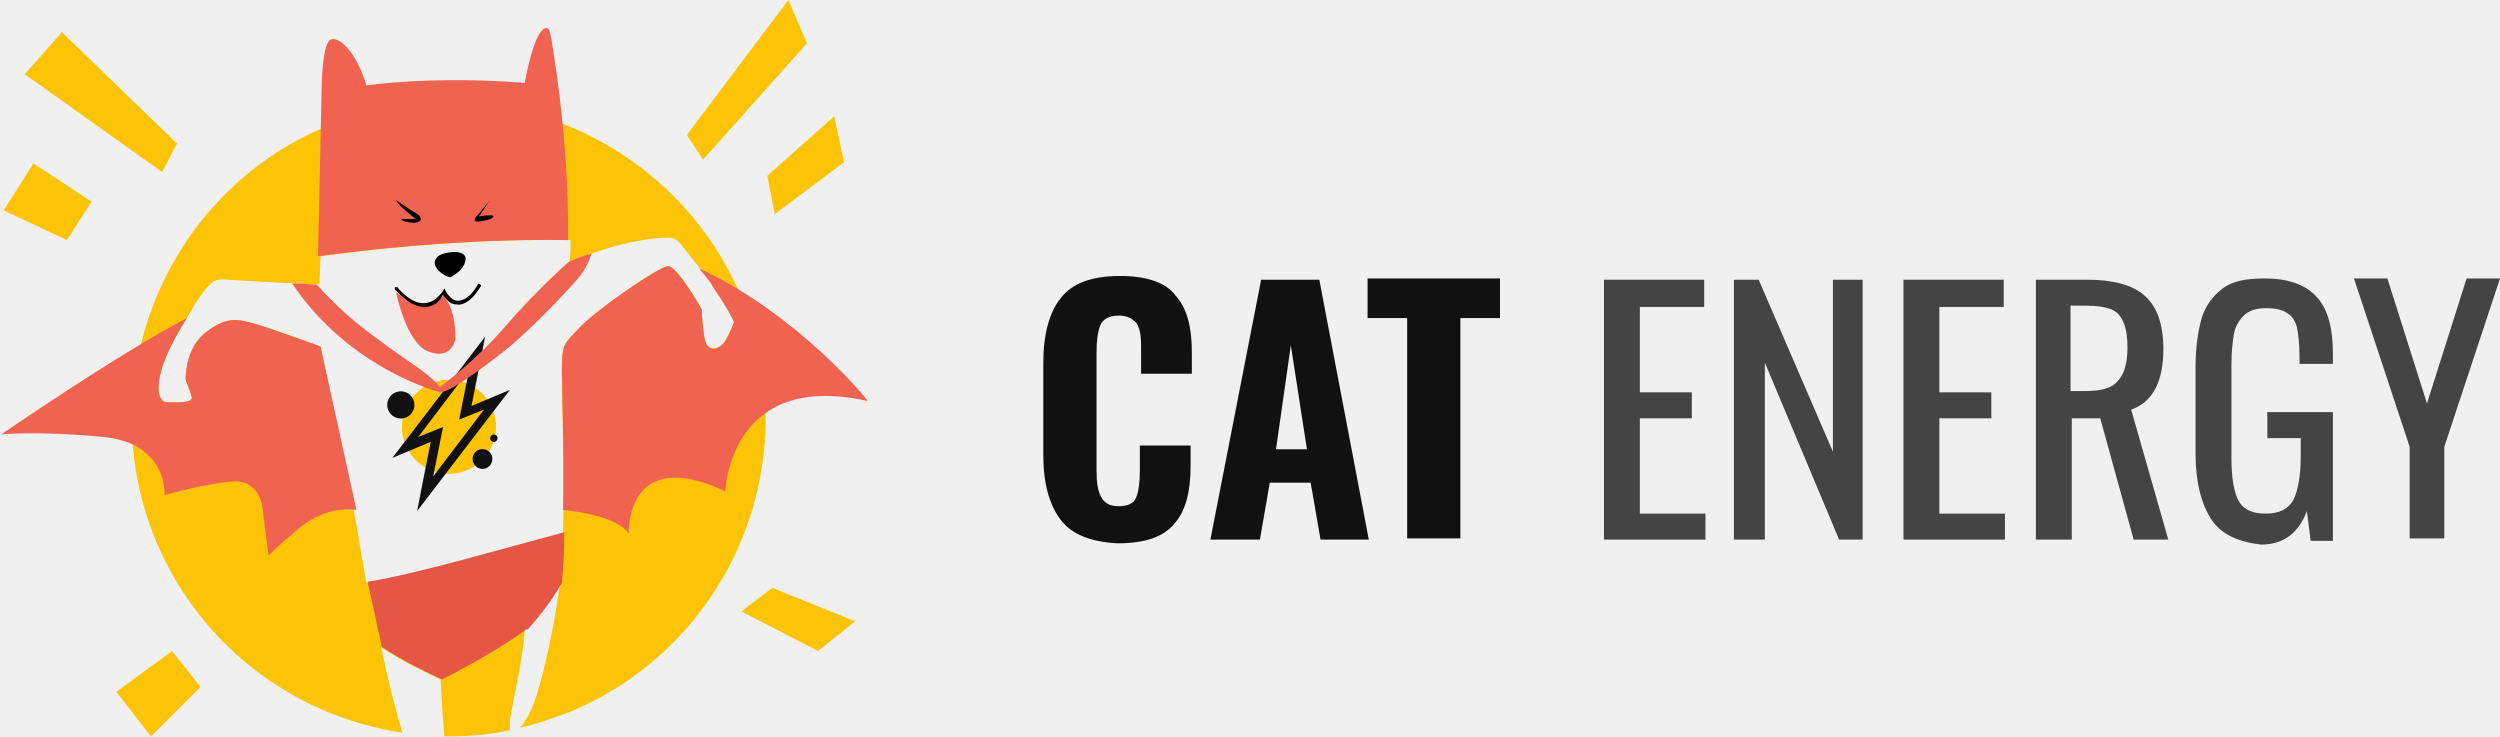
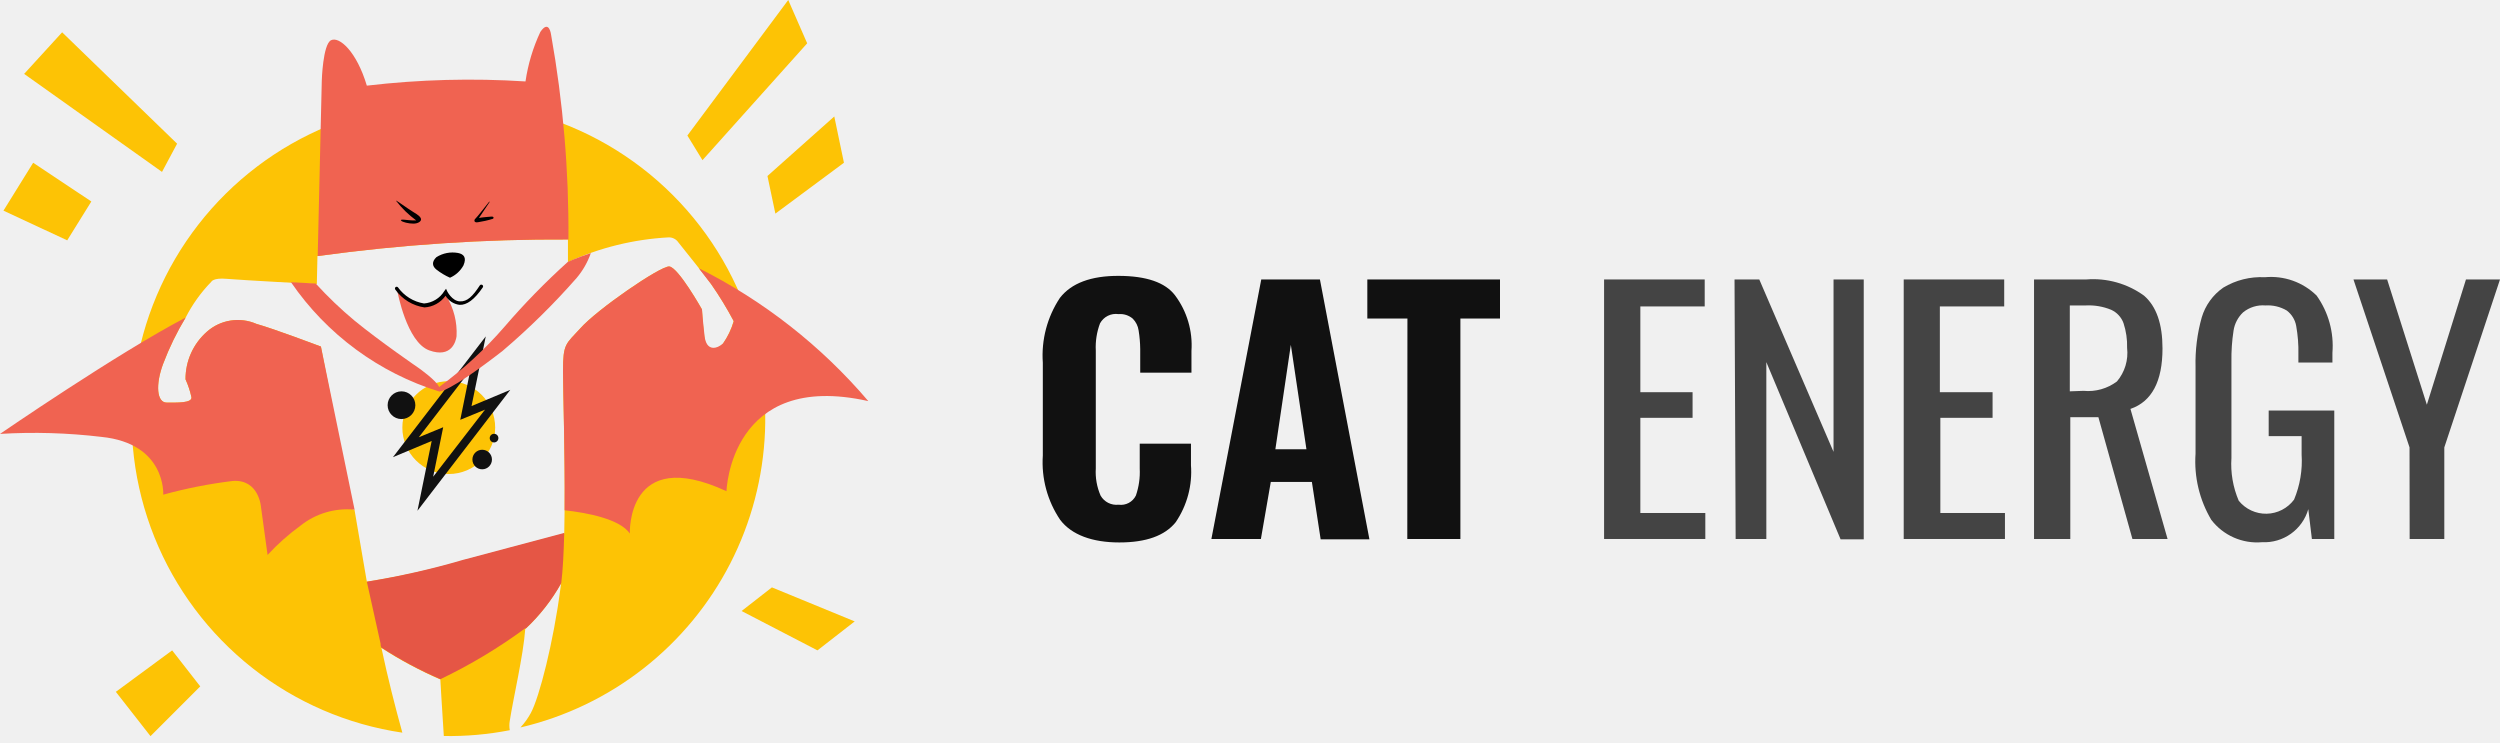
- <svg xmlns="http://www.w3.org/2000/svg" version="1.1" id="Layer_1" x="0px" y="0px" viewBox="0 0 202 59.5" style="enable-background:new 0 0 202 59.5;" xml:space="preserve">
-   <style type="text/css">
-     .st0 {
-       fill: #FDC305;
-     }
-     .st1 {
-       fill: #F06351;
-     }
-     .st2 {
-       fill: #E55645;
-     }
-     .st3 {
-       fill: #111111;
-     }
-     .st4 {
-       fill: #444444;
-     }
-   </style>
-   <path class="st0" d="M59.9,24c-5.5-13-20.5-19.2-33.5-13.8S7.2,30.7,12.6,43.7c3.6,8.6,11.3,14.2,19.9,15.5   c-0.6-2.1-1.2-4.4-1.7-6.9c1.5,1,3.1,1.8,4.8,2.6c0,0,0,0,0,0c0,0,0.1,2.2,0.3,4.6c1.8,0,3.6-0.1,5.3-0.5c0-0.2,0-0.4,0-0.8   c0.3-1.9,1.1-5.2,1.2-7.4c1.1-1.1,2.1-2.3,2.9-3.7c0,0,0,0,0,0c0,0.1,0,0.3-0.1,0.4c-0.6,4.3-1.7,8.8-2.4,10.1   c-0.2,0.4-0.5,0.9-0.8,1.2c1.4-0.3,2.7-0.8,4.1-1.3C59.2,52,65.3,37,59.9,24z M58.4,27.8c-0.4,0.4-1.3,0.7-1.5-0.6S56.7,25,56.7,25   s-1.9-3.4-2.7-3.5c-0.7,0-5.8,3.5-7.2,5c-1.2,1.3-1.4,1.2-1.4,3.5c0,1.7,0.2,8.2,0.1,13.1v0v0c0,0-2.2,0.6-8.1,2.2   c-6,1.6-7.8,1.8-7.8,1.8l-1-5.8c0,0,0,0,0,0c0,0,0,0,0,0c0,0,0,0,0,0c0,0,0,0,0,0c0,0,0,0,0,0c0,0,0,0,0,0L25.9,28   c0,0-3.8-1.4-5.2-1.8c-1.4-0.4-2.3-0.7-4,0.6c-1.8,1.3-1.7,3.9-1.7,3.9s0.4,1,0.5,1.4c0,0.5-1.2,0.4-2,0.4s-0.9-1.4-0.3-3.1   c0.6-1.7,1.9-3.7,1.9-3.7s1.2-2.3,2.1-2.9c0,0,0.1-0.3,1.3-0.2c1.1,0.1,7.3,0.4,7.3,0.4l0.1-2.3c6.7-0.9,13.5-1.4,20.2-1.3   c0,0.6,0,1.2-0.1,1.8c0,0,4.4-2,8.1-2c0,0,0.4,0,0.8,0.4c0.3,0.4,2.4,3,2.7,3.4c0.2,0.4,1.2,1.7,1.8,3C59.3,26,58.8,27.3,58.4,27.8z   " />
-   <path class="st1" d="M56.5,21.7c0.5,0.6,0.9,1.1,1,1.3c0.2,0.4,1.2,1.7,1.8,3c0,0-0.4,1.3-0.9,1.8s-1.3,0.7-1.5-0.6S56.7,25,56.7,25   s-1.9-3.4-2.7-3.5c-0.7,0-5.8,3.5-7.2,5c-1.2,1.3-1.4,1.2-1.4,3.5c0,1.5,0.2,6.6,0.1,11.2c1.8,0.2,4.5,0.7,5.3,1.9   c0,0-0.3-7.2,7.8-3.4c0,0,0.3-9.8,11.5-7.3C70.2,32.4,64.5,25.4,56.5,21.7z" />
-   <path class="st1" d="M45.9,19.4c0.1-8.5-1.4-16.5-1.4-16.5s-0.1-1.3-0.9-0.2c-0.7,1.1-1.2,4-1.2,4C35,6.1,29.6,6.9,29.6,6.9   c-0.8-2.7-2.2-4-2.9-3.7C26.1,3.5,26,6.5,26,6.5l-0.3,14.2C32.4,19.8,39.2,19.3,45.9,19.4z" />
-   <path class="st2" d="M45.4,47.1c0.1-1.1,0.2-2.5,0.2-4.1c0,0-2.2,0.6-8.1,2.2c-6,1.6-7.8,1.8-7.8,1.8l1.1,5c0,0.1,0,0.2,0.1,0.3   c1.5,1,3.1,1.8,4.8,2.6c4.4-2.2,6.9-4.1,6.9-4.1c0,0,0,0,0,0.1C43.6,49.8,44.6,48.5,45.4,47.1z" />
-   <path d="M32,16.2c0-0.1,1,0.7,1.4,0.9c0.4,0.2,0.6,0.4,0.6,0.6c0,0.2-0.3,0.3-0.6,0.3s-0.9-0.1-1-0.3c0,0,0.6,0,0.9,0h0.3   C33.7,17.8,32.3,16.7,32,16.2z" />
-   <path d="M39.5,16.3c0,0-1.1,1.3-1.1,1.3c0,0.1-0.2,0.3,0.2,0.3c0.4,0,1.1-0.2,1.2-0.3c0.1-0.1,0.1-0.2-0.1-0.2c-0.2,0-0.7,0-1,0.1   L39.5,16.3C39.6,16.3,39.6,16.2,39.5,16.3z" />
-   <path d="M36.4,22.4c0,0,0.8-0.4,1.1-1c0.3-0.7,0-0.9-0.4-1s-1.3,0-1.7,0.3c-0.4,0.4-0.3,0.7-0.1,1C35.5,22,36.1,22.4,36.4,22.4z" />
-   <path class="st1" d="M35.9,23.7c0,0-0.2,0.4-0.5,0.6c-0.2,0.2-0.6,0.4-1,0.4c-0.6,0-1.1-0.2-1.5-0.4c-0.2-0.1-0.4-0.3-0.5-0.4   c-0.2-0.2-0.4-0.3-0.4-0.3s0.8,4.1,2.6,4.8c1.8,0.7,2.2-0.8,2.2-1.1c0-0.3,0-2.1-0.8-3.2C36.1,23.6,36,23.8,35.9,23.7z" />
-   <g>
-     <path d="M34.3,24.8C34.3,24.8,34.3,24.8,34.3,24.8c-1.3,0-2.3-1.4-2.4-1.4c0-0.1,0-0.2,0-0.2c0.1,0,0.2,0,0.2,0c0,0,1,1.3,2.1,1.3     c0,0,0,0,0,0c0.6,0,1.1-0.3,1.6-1l0.1-0.2l0.1,0.2c0,0,0.4,0.8,1,0.8c0.5,0,1.1-0.4,1.6-1.3c0-0.1,0.1-0.1,0.2,0     c0.1,0,0.1,0.1,0,0.2c-0.6,1-1.3,1.5-1.9,1.4c-0.6,0-0.9-0.5-1.1-0.8C35.5,24.5,34.9,24.8,34.3,24.8z" />
+ <svg xmlns="http://www.w3.org/2000/svg" width="202" height="60" viewBox="0 0 202 60" fill="none">
+   <g clip-path="url(#clip0)">
+     <path d="M59.88 24C58.156 19.869 55.38 16.263 51.828 13.54C48.276 10.817 44.072 9.072 39.636 8.479C35.2 7.887 30.685 8.467 26.543 10.163C22.401 11.859 18.776 14.61 16.028 18.144C13.281 21.677 11.508 25.869 10.885 30.301C10.262 34.733 10.812 39.251 12.479 43.405C14.147 47.558 16.874 51.202 20.388 53.974C23.903 56.745 28.082 58.547 32.51 59.2C31.93 57.11 31.34 54.8 30.82 52.35C32.333 53.331 33.925 54.184 35.58 54.9C35.58 54.9 35.7 57.06 35.86 59.47C37.648 59.501 39.435 59.343 41.19 59C41.145 58.749 41.145 58.491 41.19 58.24C41.48 56.37 42.28 53 42.44 50.83C43.593 49.751 44.572 48.5 45.34 47.12L45.28 47.56C44.73 51.82 43.58 56.37 42.88 57.63C42.653 58.047 42.374 58.434 42.05 58.78C45.67 57.931 49.062 56.305 51.99 54.014C54.919 51.723 57.315 48.823 59.011 45.515C60.707 42.206 61.663 38.568 61.813 34.853C61.963 31.138 61.304 27.435 59.88 24ZM58.41 27.79C57.97 28.22 57.06 28.51 56.91 27.21C56.76 25.91 56.72 25 56.72 25C56.72 25 54.79 21.57 54.07 21.53C53.35 21.49 48.24 25 46.89 26.53C45.72 27.82 45.49 27.73 45.49 30C45.49 31.71 45.71 38.17 45.59 43.11L37.44 45.28C34.878 46.015 32.273 46.59 29.64 47L28.64 41.17H28.5L25.93 28C25.93 28 22.12 26.56 20.72 26.17C20.063 25.882 19.337 25.789 18.628 25.901C17.919 26.012 17.257 26.324 16.72 26.8C16.172 27.28 15.734 27.872 15.435 28.536C15.137 29.201 14.985 29.922 14.99 30.65C15.201 31.115 15.362 31.601 15.47 32.1C15.52 32.58 14.27 32.53 13.47 32.53C12.67 32.53 12.55 31.09 13.18 29.4C13.672 28.101 14.281 26.849 15 25.66C15.541 24.598 16.239 23.624 17.07 22.77C17.07 22.77 17.21 22.43 18.32 22.53C19.43 22.63 25.6 22.96 25.6 22.96L25.65 20.69C32.356 19.764 39.12 19.316 45.89 19.35C45.89 19.96 45.89 20.57 45.89 21.18C48.454 20.01 51.215 19.331 54.03 19.18C54.181 19.176 54.33 19.21 54.464 19.278C54.599 19.346 54.714 19.446 54.8 19.57C55.14 20 57.21 22.57 57.45 22.94C58.122 23.901 58.733 24.903 59.28 25.94C59.093 26.597 58.799 27.218 58.41 27.78V27.79Z" fill="#FDC305" />
+     <path d="M56.46 21.67C56.93 22.27 57.34 22.8 57.46 22.96C58.132 23.921 58.743 24.923 59.29 25.96C59.1 26.595 58.809 27.196 58.43 27.74C57.99 28.17 57.08 28.46 56.93 27.16C56.78 25.86 56.72 25 56.72 25C56.72 25 54.79 21.57 54.07 21.53C53.35 21.49 48.24 25 46.89 26.53C45.72 27.82 45.49 27.73 45.49 30C45.49 31.5 45.66 36.65 45.62 41.23C47.43 41.43 50.09 41.93 50.89 43.11C50.89 43.11 50.6 35.93 58.7 39.69C58.7 39.69 58.98 29.9 70.16 32.41C66.359 27.948 61.7 24.296 56.46 21.67Z" fill="#F06351" />
+     <path d="M45.93 19.35C45.971 13.809 45.502 8.275 44.53 2.82C44.53 2.82 44.38 1.52 43.66 2.58C43.066 3.847 42.662 5.195 42.46 6.58C38.185 6.306 33.894 6.42 29.64 6.92C28.82 4.17 27.42 2.92 26.75 3.25C26.08 3.58 26 6.53 26 6.53L25.67 20.69C32.383 19.763 39.154 19.315 45.93 19.35Z" fill="#F06351" />
+     <path d="M45.35 47.12C45.48 46.05 45.55 44.63 45.59 43.06L37.44 45.23C34.88 45.982 32.274 46.573 29.64 47L30.75 52C30.75 52.11 30.75 52.22 30.82 52.33C32.333 53.311 33.925 54.164 35.58 54.88C37.999 53.724 40.302 52.341 42.46 50.75V50.81C43.608 49.737 44.583 48.492 45.35 47.12Z" fill="#E55645" />
+     <path d="M32 16.22C31.95 16.12 33 16.9 33.41 17.14C33.82 17.38 34.02 17.56 34.02 17.73C34.02 17.9 33.76 18.07 33.4 18.07C33.04 18.07 32.48 17.95 32.4 17.81C32.32 17.67 33 17.81 33.34 17.81H33.63C33.014 17.36 32.466 16.824 32 16.22Z" fill="black" />
+     <path d="M39.5 16.33C39.5 16.33 38.5 17.61 38.41 17.67C38.32 17.73 38.24 18.01 38.6 17.96C39.013 17.898 39.421 17.805 39.82 17.68C39.93 17.62 39.89 17.48 39.7 17.5C39.51 17.52 39.02 17.55 38.7 17.61L39.55 16.34C39.55 16.34 39.58 16.22 39.5 16.33Z" fill="black" />
+     <path d="M36.36 22.44C36.824 22.236 37.207 21.884 37.45 21.44C37.73 20.78 37.45 20.53 37.01 20.44C36.405 20.33 35.78 20.451 35.26 20.78C34.87 21.15 34.92 21.51 35.26 21.78C35.598 22.045 35.967 22.267 36.36 22.44Z" fill="black" />
+     <path d="M36 23.7C35.885 23.927 35.729 24.13 35.54 24.3C35.255 24.529 34.905 24.662 34.54 24.68C33.989 24.734 33.439 24.577 33 24.24C32.798 24.122 32.619 23.97 32.47 23.79C32.37 23.681 32.247 23.596 32.11 23.54C32.11 23.54 32.86 27.65 34.68 28.31C36.5 28.97 36.84 27.55 36.89 27.17C36.951 26.032 36.665 24.902 36.07 23.93C36.07 23.63 36.05 23.83 36 23.7Z" fill="#F06351" />
+     <path d="M34.3 24.84C33.832 24.773 33.383 24.611 32.979 24.366C32.575 24.12 32.225 23.795 31.95 23.41C31.925 23.383 31.912 23.347 31.912 23.31C31.912 23.273 31.925 23.238 31.95 23.21C31.963 23.197 31.979 23.186 31.996 23.179C32.013 23.172 32.031 23.168 32.05 23.168C32.069 23.168 32.087 23.172 32.104 23.179C32.121 23.186 32.137 23.197 32.15 23.21C32.398 23.557 32.712 23.852 33.074 24.077C33.436 24.302 33.839 24.452 34.26 24.52C34.593 24.495 34.915 24.391 35.2 24.217C35.486 24.044 35.725 23.805 35.9 23.52L36.04 23.33L36.14 23.55C36.14 23.55 36.52 24.31 37.14 24.35C37.76 24.39 38.2 23.93 38.77 23.06C38.791 23.028 38.824 23.006 38.862 22.999C38.899 22.991 38.938 22.999 38.97 23.02C39.002 23.041 39.024 23.074 39.032 23.112C39.039 23.149 39.031 23.188 39.01 23.22C38.343 24.2 37.713 24.67 37.12 24.63C36.891 24.6 36.671 24.518 36.477 24.392C36.283 24.266 36.12 24.098 36 23.9C35.804 24.173 35.55 24.399 35.256 24.562C34.962 24.725 34.636 24.82 34.3 24.84Z" fill="black" />
+     <path d="M36.26 38.3C38.331 38.3 40.01 36.621 40.01 34.55C40.01 32.479 38.331 30.8 36.26 30.8C34.189 30.8 32.51 32.479 32.51 34.55C32.51 36.621 34.189 38.3 36.26 38.3Z" fill="#FDC305" />
+     <path d="M41.23 31.5L38.1 32.81L39.25 27.18L31.75 36.94L34.88 35.63L33.73 41.27L41.23 31.5ZM33.84 35.33L38 29.92L37.19 33.92L39.19 33.1L35 38.52L35.81 34.52L33.84 35.33Z" fill="#111111" />
+     <path d="M32.44 33.86C33.059 33.86 33.56 33.359 33.56 32.74C33.56 32.121 33.059 31.62 32.44 31.62C31.821 31.62 31.32 32.121 31.32 32.74C31.32 33.359 31.821 33.86 32.44 33.86Z" fill="#111111" />
+     <path d="M38.96 37.92C39.396 37.92 39.75 37.566 39.75 37.13C39.75 36.694 39.396 36.34 38.96 36.34C38.524 36.34 38.17 36.694 38.17 37.13C38.17 37.566 38.524 37.92 38.96 37.92Z" fill="#111111" />
+     <path d="M39.92 35.75C40.113 35.75 40.27 35.593 40.27 35.4C40.27 35.207 40.113 35.05 39.92 35.05C39.727 35.05 39.57 35.207 39.57 35.4C39.57 35.593 39.727 35.75 39.92 35.75Z" fill="#111111" />
+     <path d="M45.88 21.16C44.075 22.787 42.375 24.527 40.79 26.37C39.211 28.199 37.43 29.843 35.48 31.27C35.26 30.74 33.85 29.75 33.85 29.75C33.85 29.75 30.71 27.6 28.65 25.91C27.536 24.983 26.487 23.98 25.51 22.91L23.51 22.8C26.397 27.017 30.627 30.133 35.51 31.64C36.37 31.5 38.79 29.77 40.6 28.36C42.741 26.539 44.747 24.564 46.6 22.45C47.098 21.858 47.484 21.18 47.74 20.45C46.6 20.83 45.88 21.16 45.88 21.16Z" fill="#F06351" />
+     <path d="M65.22 3.5L56.76 12.94L55.54 10.95L63.69 0L65.22 3.5Z" fill="#FDC305" />
+     <path d="M62.65 17.26L68.19 13.15L67.41 9.41L62.01 14.22L62.65 17.26Z" fill="#FDC305" />
+     <path d="M59.92 49.37L66.05 52.55L69.06 50.21L62.37 47.46L59.92 49.37Z" fill="#FDC305" />
+     <path d="M1.95 5.97L5.02 2.61L14.31 11.61L13.09 13.89L1.95 5.97Z" fill="#FDC305" />
+     <path d="M7.38 16.28L2.68 13.15L0.28 17.02L5.43 19.42L7.38 16.28Z" fill="#FDC305" />
+     <path d="M13.91 52.55L9.36 55.9L12.16 59.48L16.18 55.46L13.91 52.55Z" fill="#FDC305" />
+     <path d="M25.93 28C25.93 28 22.12 26.56 20.72 26.17C20.063 25.882 19.337 25.789 18.628 25.901C17.919 26.012 17.257 26.324 16.72 26.8C16.172 27.28 15.734 27.872 15.435 28.536C15.137 29.201 14.985 29.922 14.99 30.65C15.201 31.115 15.362 31.601 15.47 32.1C15.52 32.58 14.27 32.53 13.47 32.53C12.67 32.53 12.55 31.09 13.18 29.4C13.671 28.101 14.281 26.849 15 25.66C9.55 28.5 0 35.06 0 35.06C2.732 34.895 5.473 34.976 8.19 35.3C13.44 35.83 13.19 39.97 13.19 39.97C15.037 39.461 16.918 39.09 18.82 38.86C20.94 38.72 21.09 40.98 21.09 40.98L21.62 44.84C22.425 43.969 23.312 43.179 24.27 42.48C25.505 41.492 27.076 41.025 28.65 41.18L25.93 28Z" fill="#F06351" />
+     <path d="M85.66 42C84.63 40.474 84.137 38.648 84.26 36.81V29.31C84.13 27.459 84.615 25.617 85.64 24.07C86.567 22.877 88.15 22.283 90.39 22.29C92.63 22.297 94.147 22.82 94.94 23.86C95.907 25.149 96.379 26.742 96.27 28.35V30.11H92.13V28.2C92.124 27.697 92.081 27.196 92 26.7C91.95 26.341 91.785 26.008 91.53 25.75C91.373 25.615 91.19 25.513 90.992 25.449C90.795 25.386 90.587 25.362 90.38 25.38C90.083 25.336 89.78 25.384 89.511 25.518C89.243 25.652 89.023 25.866 88.88 26.13C88.617 26.832 88.501 27.581 88.54 28.33V37.85C88.494 38.604 88.628 39.358 88.93 40.05C89.074 40.3 89.288 40.502 89.546 40.632C89.803 40.761 90.093 40.813 90.38 40.78C90.662 40.82 90.948 40.77 91.2 40.637C91.451 40.504 91.654 40.295 91.78 40.04C92.022 39.336 92.127 38.593 92.09 37.85V35.85H96.23V37.58C96.352 39.211 95.918 40.836 95 42.19C94.12 43.29 92.6 43.83 90.44 43.83C88.28 43.83 86.59 43.23 85.66 42Z" fill="#111111" />
+     <path d="M101.91 22.58H106.65L110.65 43.58H106.71L106 38.94H102.68L101.88 43.55H97.88L101.91 22.58ZM105.56 36.3L104.3 27.86L103.05 36.3H105.56Z" fill="#111111" />
+     <path d="M113.72 25.74H110.48V22.58H121.2V25.74H118V43.55H113.71L113.72 25.74Z" fill="#111111" />
+     <path d="M129.61 22.58H137.74V24.76H132.54V31.69H136.76V33.76H132.54V41.45H137.79V43.55H129.61V22.58Z" fill="#444444" />
+     <path d="M140.15 22.58H142.15L148.15 36.51V22.58H150.59V43.58H148.72L142.72 29.26V43.55H140.24L140.15 22.58Z" fill="#444444" />
+     <path d="M153.82 22.58H161.94V24.76H156.74V31.69H161V33.76H156.78V41.45H162V43.55H153.82V22.58Z" fill="#444444" />
+     <path d="M164.35 22.58H168.57C170.233 22.446 171.889 22.911 173.24 23.89C174.24 24.76 174.73 26.18 174.73 28.15C174.73 30.817 173.867 32.447 172.14 33.04L175.14 43.55H172.3L169.55 33.71H167.28V43.55H164.35V22.58ZM168.35 31.58C169.313 31.673 170.277 31.402 171.05 30.82C171.364 30.448 171.599 30.016 171.74 29.55C171.881 29.084 171.925 28.594 171.87 28.11C171.89 27.432 171.792 26.755 171.58 26.11C171.494 25.872 171.361 25.654 171.189 25.469C171.018 25.283 170.81 25.134 170.58 25.03C169.931 24.764 169.231 24.644 168.53 24.68H167.24V31.62L168.35 31.58Z" fill="#444444" />
+     <path d="M178.67 42C177.714 40.387 177.271 38.521 177.4 36.65V29.65C177.366 28.299 177.534 26.951 177.9 25.65C178.189 24.672 178.803 23.822 179.64 23.24C180.651 22.631 181.821 22.338 183 22.4C183.762 22.328 184.532 22.422 185.254 22.678C185.976 22.934 186.633 23.344 187.18 23.88C188.139 25.224 188.593 26.864 188.46 28.51V29.29H185.71V28.64C185.729 27.863 185.668 27.085 185.53 26.32C185.439 25.83 185.168 25.391 184.77 25.09C184.251 24.784 183.652 24.641 183.05 24.68C182.397 24.624 181.748 24.825 181.24 25.24C180.825 25.634 180.554 26.154 180.47 26.72C180.343 27.544 180.286 28.377 180.3 29.21V37C180.221 38.184 180.423 39.37 180.89 40.46C181.161 40.795 181.506 41.064 181.897 41.246C182.288 41.428 182.716 41.518 183.147 41.509C183.578 41.501 184.002 41.394 184.386 41.196C184.769 40.999 185.102 40.716 185.36 40.37C185.842 39.217 186.051 37.967 185.97 36.72V35.24H183.31V33.17H188.61V43.55H186.8L186.51 41.14C186.281 41.941 185.788 42.64 185.11 43.125C184.433 43.61 183.612 43.851 182.78 43.81C181.998 43.879 181.211 43.749 180.493 43.433C179.774 43.116 179.147 42.623 178.67 42Z" fill="#444444" />
+     <path d="M194.69 36.15L190.16 22.58H192.88L196.09 32.7L199.25 22.58H202L197.5 36.15V43.55H194.7L194.69 36.15Z" fill="#444444" />
  </g>
-   <ellipse transform="matrix(0.9227 -0.3855 0.3855 0.9227 -10.5155 16.6462)" class="st0" cx="36.3" cy="34.5" rx="3.8" ry="3.8" />
-   <path class="st3" d="M41.2,31.5l-3.1,1.3l1.1-5.6l-7.5,9.8l3.1-1.3l-1.1,5.6L41.2,31.5z M33.8,35.3l4.1-5.4l-0.8,4l2-0.8L35,38.5   l0.8-4L33.8,35.3z" />
-   <ellipse transform="matrix(0.9227 -0.3855 0.3855 0.9227 -10.1149 15.0347)" class="st3" cx="32.4" cy="32.7" rx="1.1" ry="1.1" />
-   <ellipse transform="matrix(0.9227 -0.3855 0.3855 0.9227 -11.304 17.8881)" class="st3" cx="39" cy="37.1" rx="0.8" ry="0.8" />
-   <ellipse transform="matrix(0.9227 -0.3855 0.3855 0.9227 -10.5603 18.1253)" class="st3" cx="39.9" cy="35.4" rx="0.3" ry="0.3" />
-   <path class="st1" d="M45.9,21.2c0,0-2.6,2.3-5.1,5.2s-5.3,4.9-5.3,4.9c-0.2-0.5-1.6-1.5-1.6-1.5s-3.1-2.1-5.2-3.8   c-1.2-1-2.4-2.2-3.1-3c-0.3,0-1.1-0.1-2-0.1c4.7,7,12,8.8,12,8.8c0.9-0.1,3.3-1.9,5.1-3.3c1.8-1.4,4.8-4.5,6-5.9   c0.6-0.7,0.9-1.4,1.1-2C46.6,20.8,45.9,21.2,45.9,21.2z" />
-   <polygon class="st0" points="65.2,3.5 56.8,12.9 55.5,10.9 63.7,0 " />
-   <polygon class="st0" points="62.6,17.3 68.2,13.1 67.4,9.4 62,14.2 " />
-   <polygon class="st0" points="59.9,49.4 66.1,52.6 69.1,50.2 62.4,47.5 " />
-   <polygon class="st0" points="2,6 5,2.6 14.3,11.6 13.1,13.9 " />
-   <polygon class="st0" points="7.4,16.3 2.7,13.2 0.3,17 5.4,19.4 " />
-   <polygon class="st0" points="13.9,52.6 9.4,55.9 12.2,59.5 16.2,55.5 " />
-   <path class="st1" d="M25.9,28c0,0-3.8-1.4-5.2-1.8c-1.4-0.4-2.3-0.7-4,0.6c-1.8,1.3-1.7,3.9-1.7,3.9s0.4,1,0.5,1.4   c0,0.5-1.2,0.4-2,0.4s-0.9-1.4-0.3-3.1c0.6-1.7,1.9-3.7,1.9-3.7c-5.4,2.8-15,9.4-15,9.4s2.9-0.3,8.2,0.2c5.3,0.5,5,4.7,5,4.7   s3.5-1,5.6-1.1c2.1-0.1,2.3,2.1,2.3,2.1l0.5,3.9c0,0,0.5-0.6,2.7-2.4c1.9-1.5,3.9-1.4,4.4-1.3c0,0,0,0,0,0L25.9,28z" />
-   <g>
-     <path class="st3" d="M85.7,42c-0.9-1.2-1.4-2.9-1.4-5.2v-7.5c0-2.3,0.5-4.1,1.4-5.2c0.9-1.2,2.5-1.8,4.8-1.8c2.1,0,3.7,0.5,4.5,1.6     c0.9,1,1.3,2.5,1.3,4.5v1.8h-4.1v-1.9c0-0.6,0-1.1-0.1-1.5c-0.1-0.4-0.2-0.7-0.5-0.9c-0.2-0.2-0.6-0.4-1.2-0.4     c-0.8,0-1.3,0.3-1.5,0.8c-0.2,0.5-0.3,1.2-0.3,2.2v9.5c0,1,0.1,1.7,0.4,2.2c0.3,0.5,0.7,0.7,1.4,0.7c0.7,0,1.2-0.2,1.4-0.7     c0.2-0.5,0.3-1.2,0.3-2.2v-2h4.1v1.7c0,2-0.4,3.6-1.3,4.6c-0.9,1.1-2.4,1.6-4.6,1.6C88.2,43.8,86.6,43.2,85.7,42z" />
-     <path class="st3" d="M101.9,22.6h4.7l4,21h-3.9l-0.8-4.6h-3.3l-0.8,4.6h-4L101.9,22.6z M105.6,36.3l-1.3-8.4l-1.2,8.4H105.6z" />
-     <path class="st3" d="M113.7,25.7h-3.2v-3.2h10.7v3.2H118v17.8h-4.3V25.7z" />
-     <path class="st4" d="M129.6,22.6h8.1v2.2h-5.2v6.9h4.2v2.1h-4.2v7.7h5.3v2.1h-8.2V22.6z" />
-     <path class="st4" d="M140.1,22.6h2l6,13.9V22.6h2.4v21h-1.9l-6-14.3v14.3h-2.5V22.6z" />
-     <path class="st4" d="M153.8,22.6h8.1v2.2h-5.2v6.9h4.2v2.1h-4.2v7.7h5.3v2.1h-8.2V22.6z" />
-     <path class="st4" d="M164.4,22.6h4.2c2.1,0,3.7,0.4,4.7,1.3c1,0.9,1.5,2.3,1.5,4.3c0,2.7-0.9,4.3-2.6,4.9l3,10.5h-2.8l-2.7-9.8     h-2.3v9.8h-2.9V22.6z M168.4,31.6c1.3,0,2.2-0.2,2.7-0.8c0.5-0.5,0.8-1.4,0.8-2.7c0-0.9-0.1-1.5-0.3-2c-0.2-0.5-0.5-0.9-1-1.1     c-0.5-0.2-1.2-0.3-2-0.3h-1.3v6.9H168.4z" />
-     <path class="st4" d="M178.7,42c-0.8-1.2-1.3-3-1.3-5.3v-7c0-1.6,0.2-3,0.5-4c0.3-1,0.9-1.8,1.7-2.4c0.8-0.6,1.9-0.8,3.4-0.8     c1.9,0,3.3,0.5,4.2,1.5c0.9,1,1.3,2.5,1.3,4.6v0.8h-2.7v-0.6c0-1-0.1-1.8-0.2-2.3c-0.1-0.5-0.4-1-0.8-1.2c-0.4-0.3-1-0.4-1.7-0.4     c-0.8,0-1.4,0.2-1.8,0.6c-0.4,0.4-0.7,0.9-0.8,1.5c-0.1,0.6-0.2,1.4-0.2,2.5V37c0,1.6,0.2,2.8,0.6,3.5c0.4,0.7,1.1,1,2.2,1     c1.1,0,1.8-0.4,2.2-1.1c0.4-0.8,0.6-2,0.6-3.6v-1.4h-2.7v-2.1h5.3v10.4h-1.8l-0.3-2.4c-0.7,1.8-1.9,2.7-3.7,2.7     C180.9,43.8,179.5,43.2,178.7,42z" />
-     <path class="st4" d="M194.7,36.1l-4.5-13.6h2.7l3.2,10.1l3.2-10.1h2.7l-4.5,13.6v7.4h-2.8V36.1z" />
-   </g>
+   <defs>
+     <clipPath id="clip0">
+       <rect width="201.99" height="59.48" fill="white" />
+     </clipPath>
+   </defs>
</svg>
